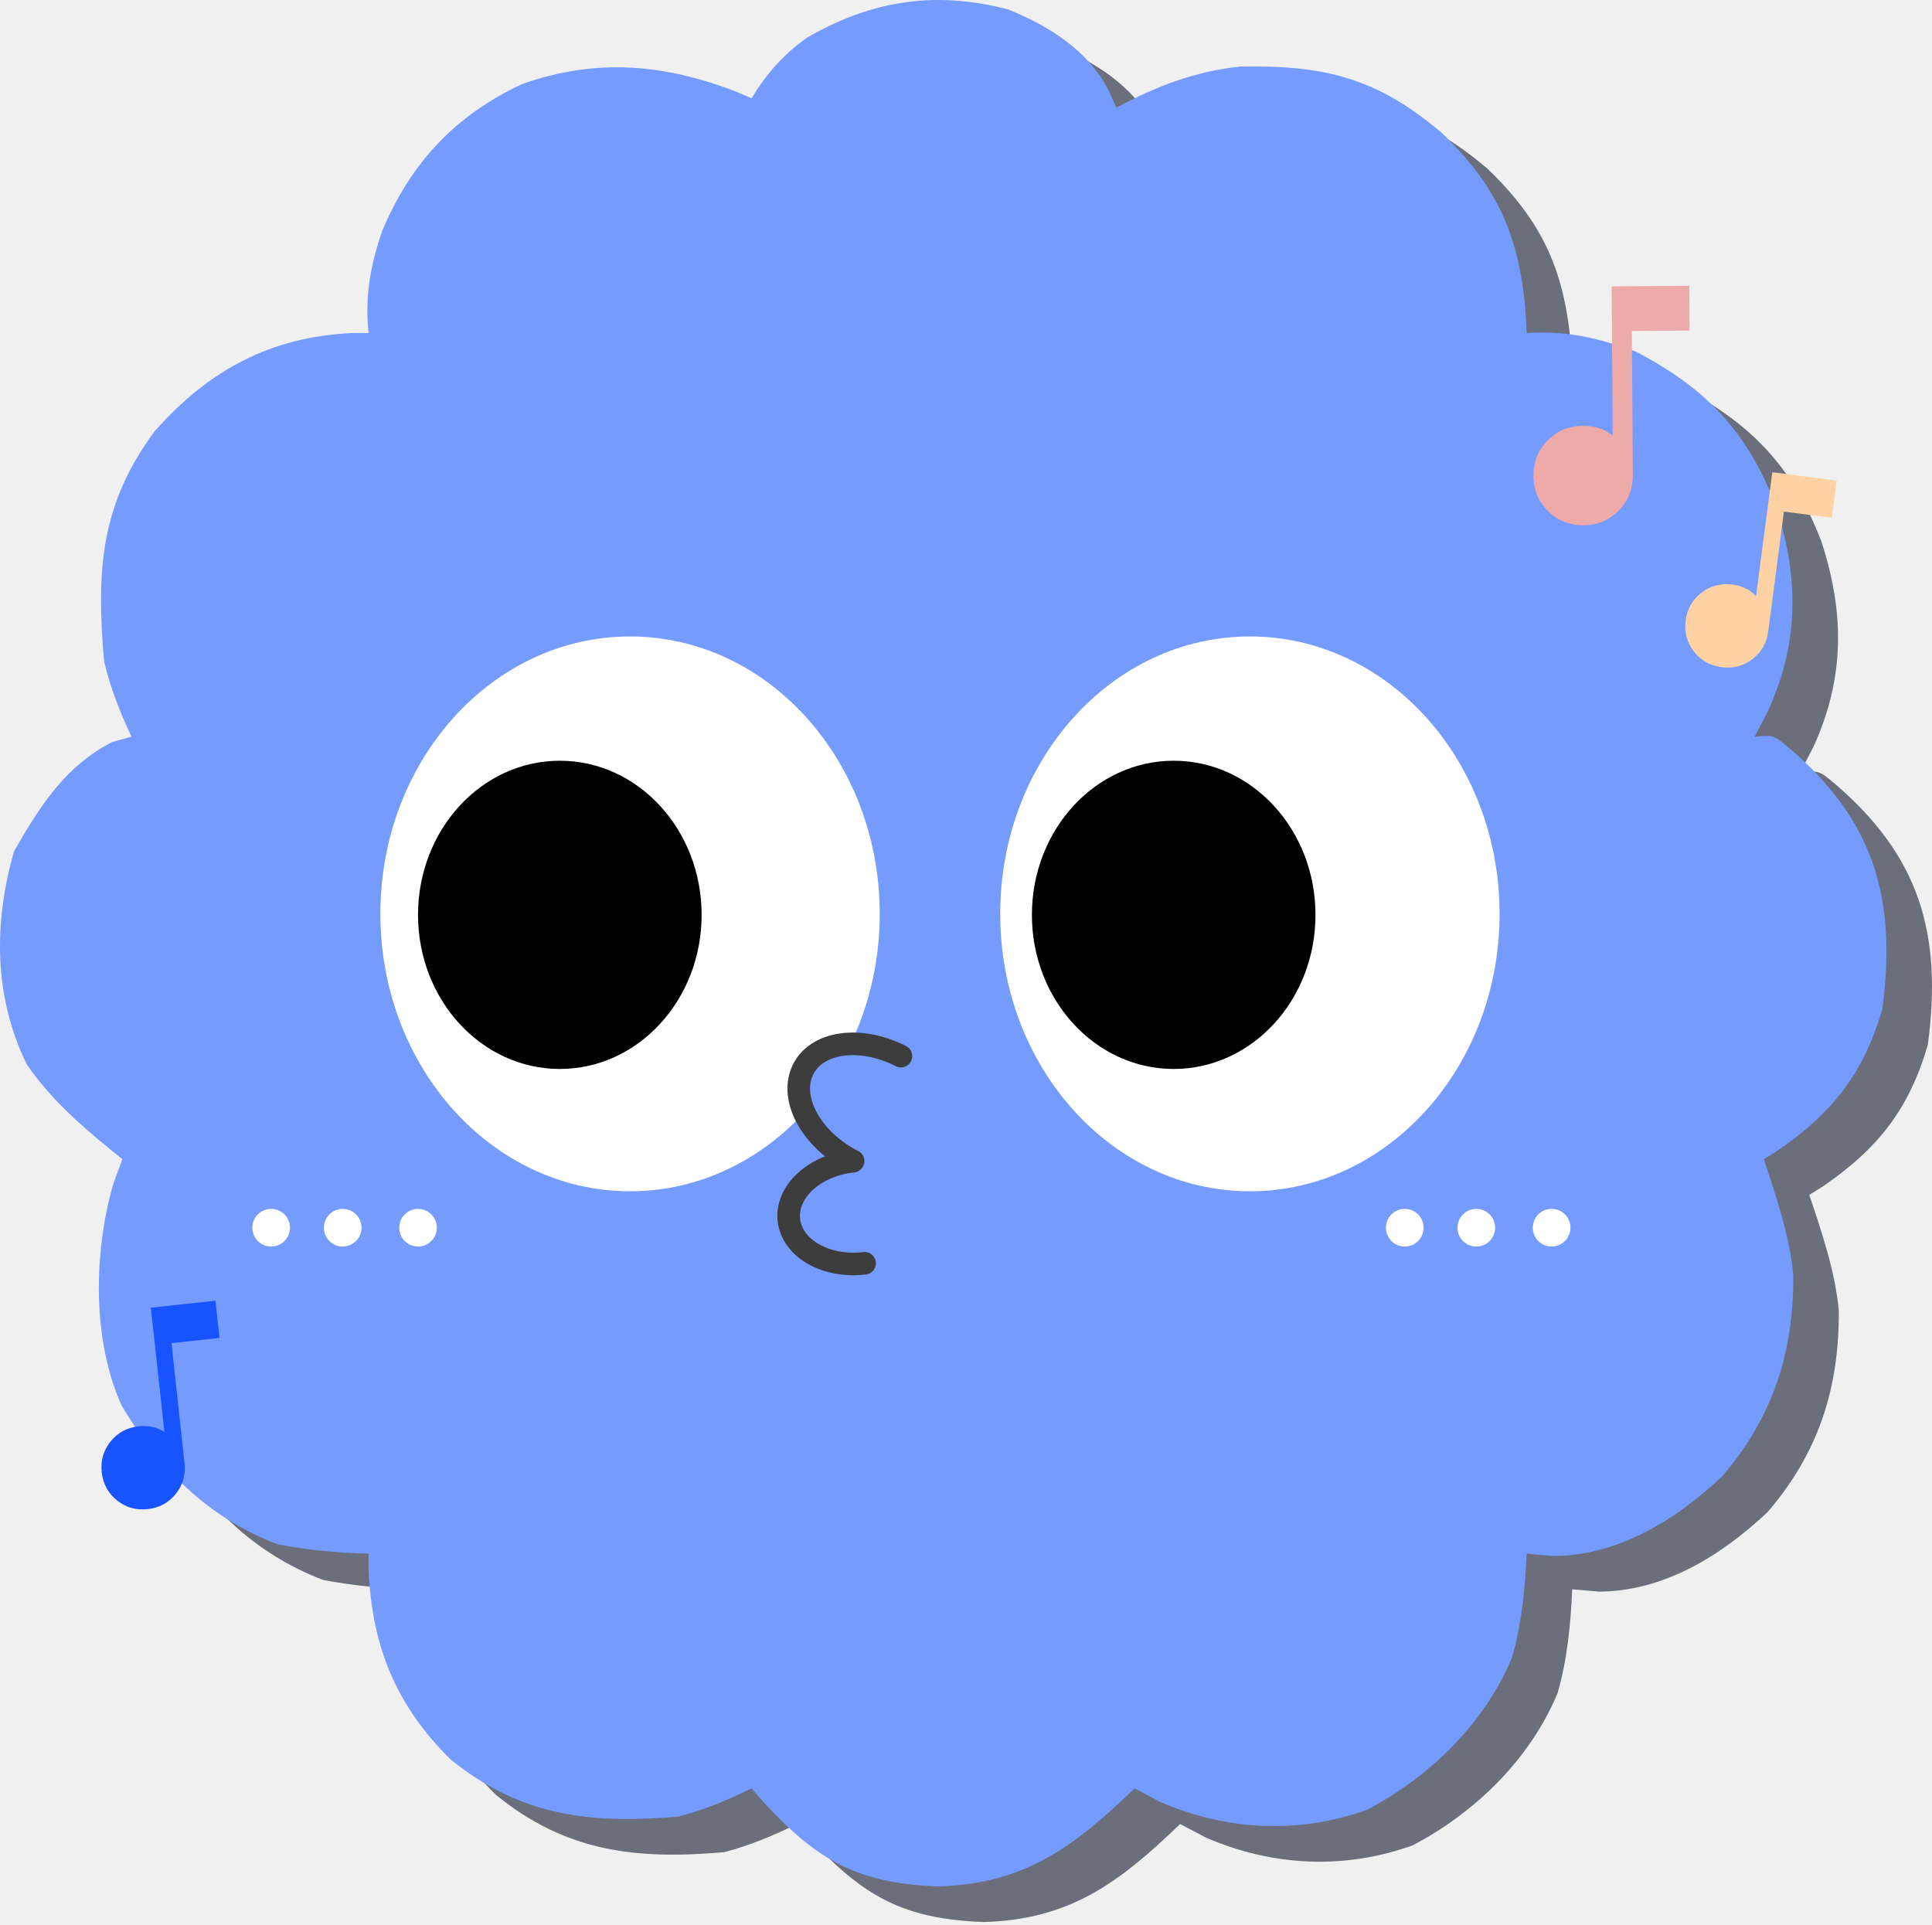
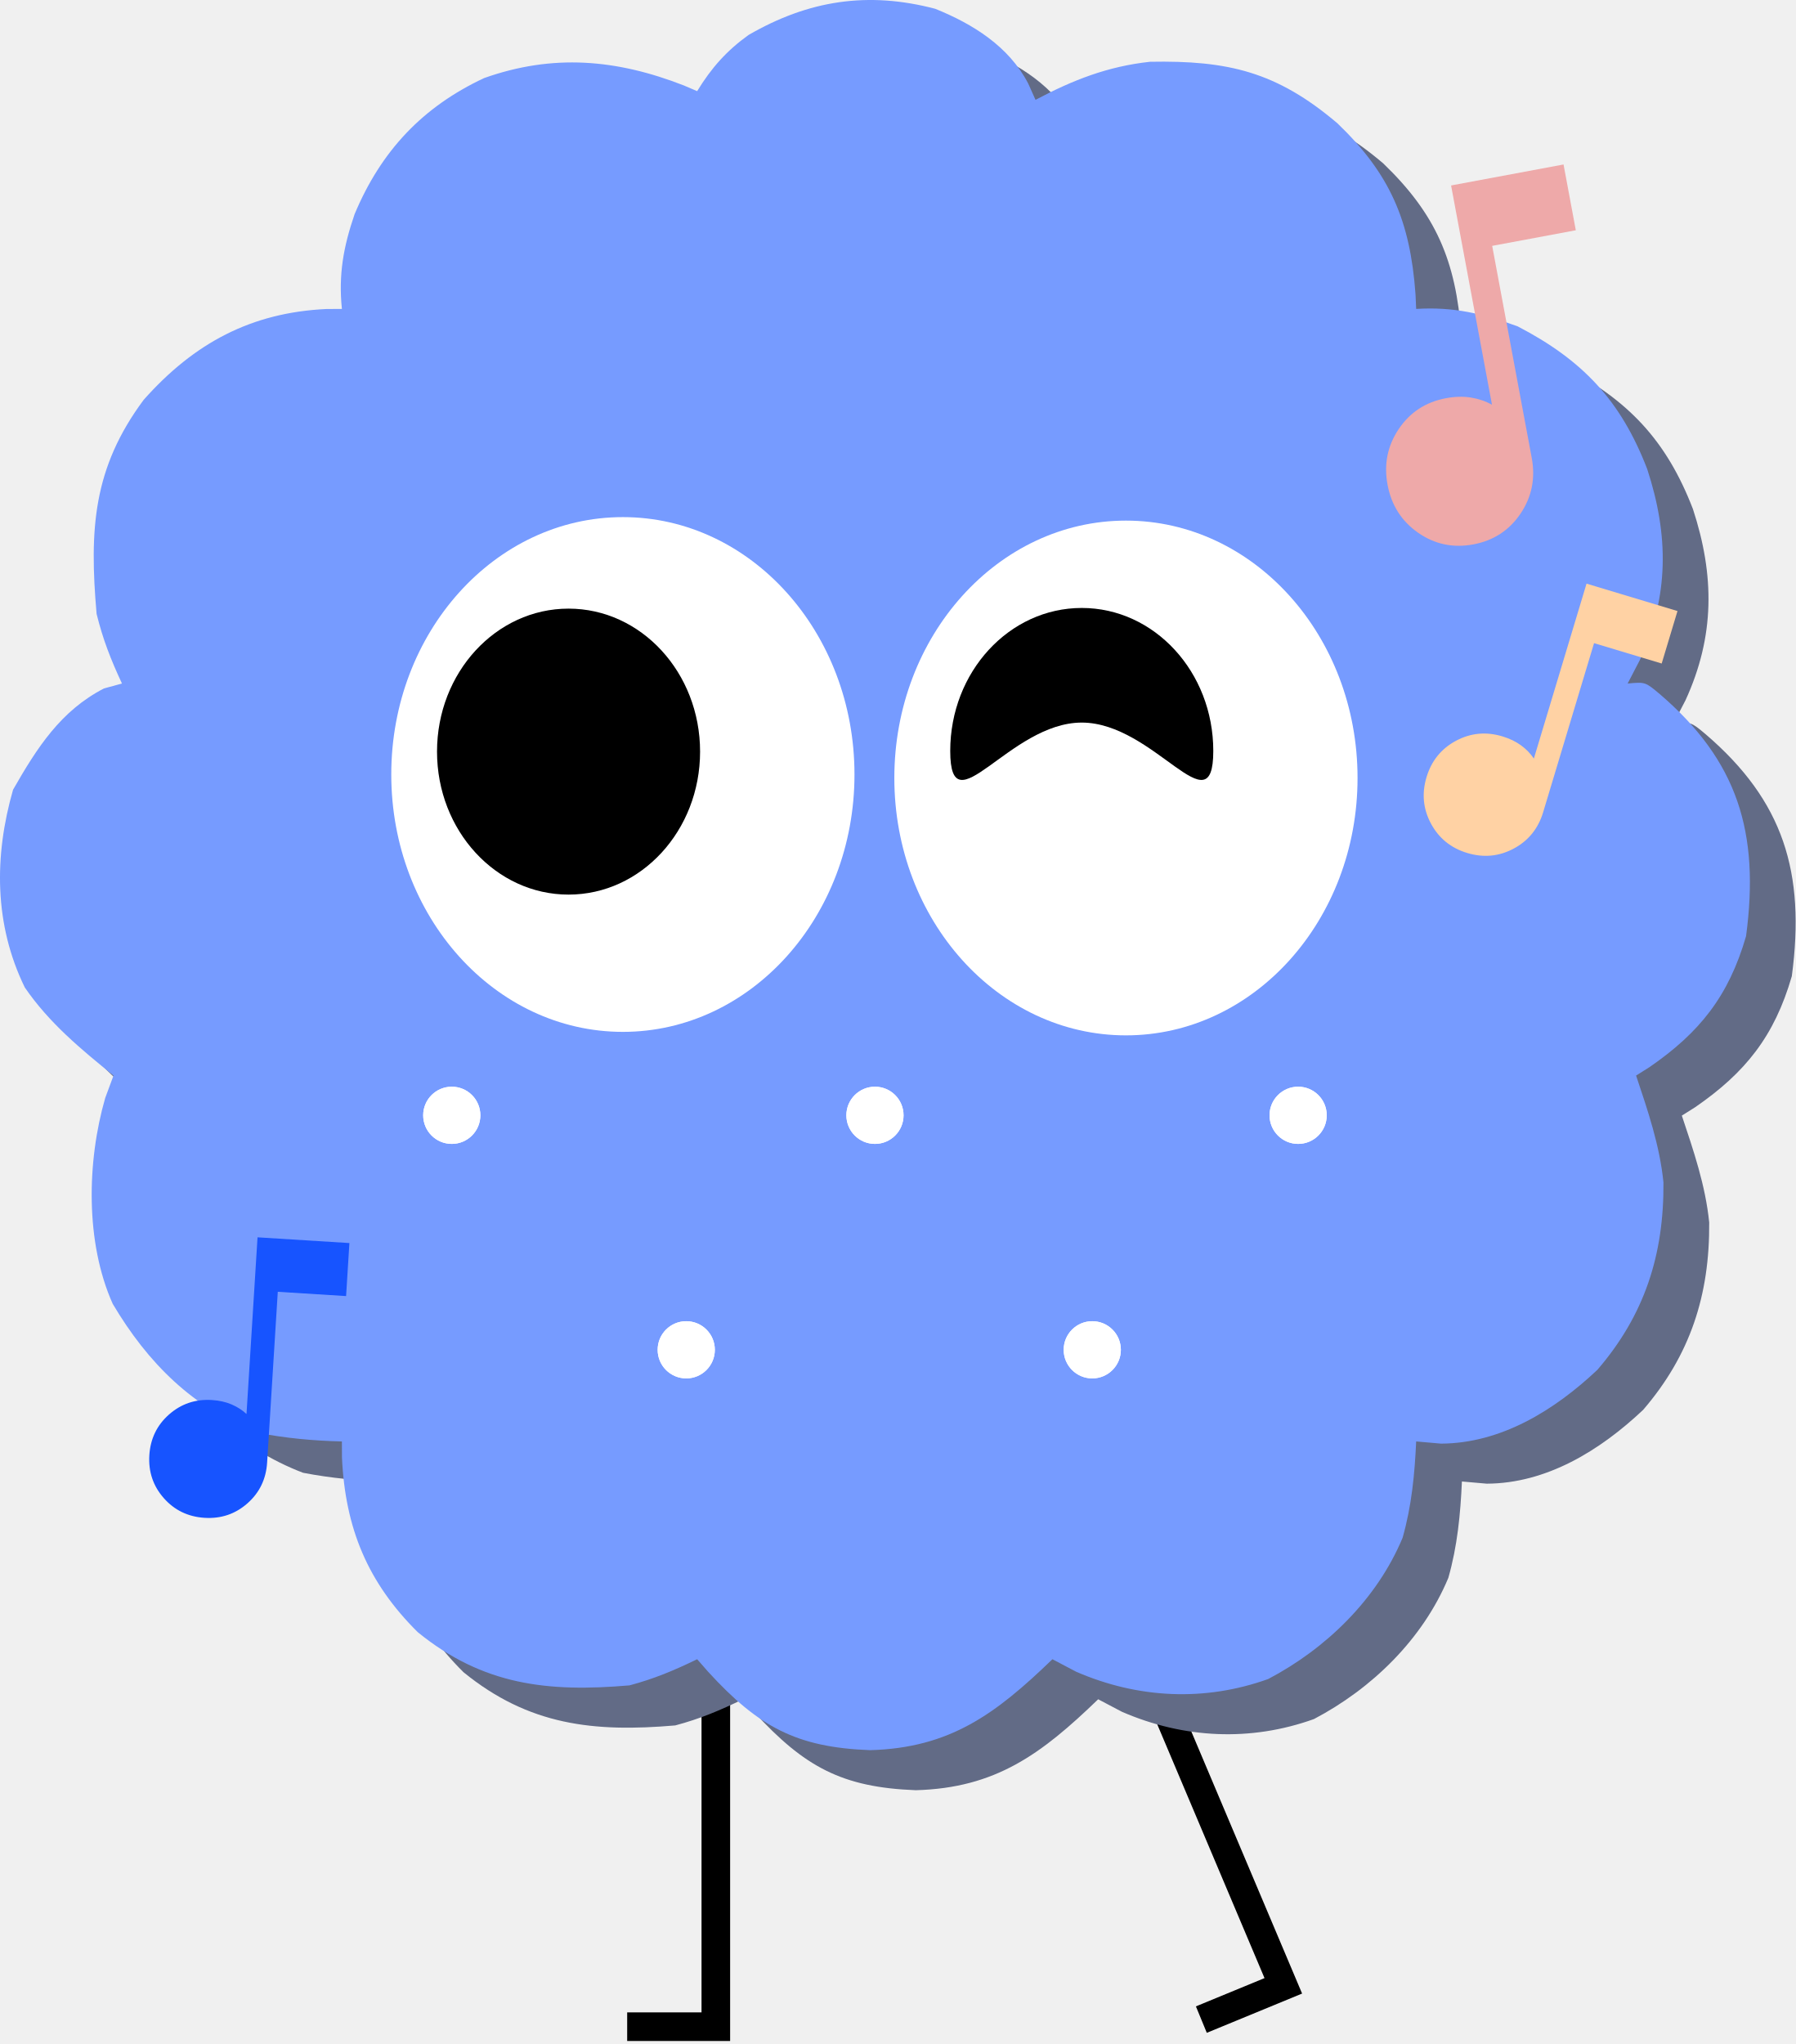
- <svg xmlns="http://www.w3.org/2000/svg" width="513" height="511" viewBox="0 0 513 511" fill="none">
-   <path d="M487.211 208.121C483.05 204.627 483.051 204.626 478 205.09C479.148 202.878 480.298 200.669 481.482 198.39C489.888 180.038 489.816 162.696 483.598 143.693C475.989 123.929 464.97 112.454 446.524 102.866C436.521 99.2 428.079 97.216 417.468 97.878C417.406 96.49 417.344 95.101 417.28 93.671C415.76 72.621 409.995 59.233 394.919 44.74C377.536 29.997 363.628 26.723 341.28 27.142C329.229 28.444 319.219 32.347 308.51 38.039C307.475 35.73 307.475 35.73 306.419 33.374C300.897 22.725 290.541 16.307 279.793 11.976C260.548 6.913 243.514 9.535 226.356 19.476C220.091 23.98 215.718 28.893 211.655 35.547C210.392 35.007 209.128 34.466 207.825 33.91C188.552 26.402 170.372 24.805 150.67 31.806C133.14 40.014 121.204 52.574 113.596 70.763C110.427 80.038 108.951 87.969 109.964 97.878C107.762 97.888 107.761 97.888 105.517 97.897C84.081 98.916 67.715 107.571 53.215 123.903C38.734 143.418 37.637 160.895 39.745 185.144C41.542 192.452 43.827 198.262 47.009 205.09C45.312 205.553 43.615 206.017 41.865 206.493C29.514 212.853 22.722 223.421 15.834 235.479C10.37 254.546 10.415 274.093 19.194 292.074C26.089 302.155 35.224 309.726 44.589 317.289C43.413 320.461 43.412 320.461 42.213 323.697C36.954 341.915 36.492 365.032 44.352 382.611C54.436 399.647 67.413 412.51 85.749 419.514C93.835 421.072 101.745 421.815 109.964 422.008C109.969 423.519 109.977 425.029 109.983 426.586C110.89 446.83 117.359 462.409 131.669 476.588C150.358 491.806 168.954 493.834 192.287 491.821C199.324 489.951 205.049 487.541 211.655 484.339C212.684 485.513 213.712 486.686 214.77 487.896C229.238 503.711 240.073 509.564 261.144 510.364C283.997 509.744 297.092 500.036 313.35 484.339C315.598 485.523 317.845 486.705 320.16 487.925C337.854 495.602 356.982 496.523 375.122 489.998C391.61 481.336 406.216 467.249 413.581 449.59C416.165 440.526 417.045 431.419 417.468 422.008C419.815 422.214 422.161 422.42 424.579 422.631C441.694 422.561 457.005 413.15 469.355 401.497C482.816 385.843 488.407 368.658 488.253 347.88C487.19 337.283 483.775 327.323 480.42 317.289C481.678 316.498 482.938 315.708 484.234 314.892C498.594 304.999 506.924 294.582 511.899 277.396C515.856 247.683 509.488 227.207 487.211 208.121Z" fill="#6B6F7C" />
-   <path d="M475.115 198.66C470.954 195.166 470.955 195.166 465.904 195.629C467.053 193.417 468.202 191.208 469.386 188.929C477.792 170.577 477.721 153.235 471.502 134.232C463.894 114.468 452.875 102.993 434.428 93.405C424.425 89.739 415.983 87.755 405.373 88.417C405.31 87.029 405.248 85.641 405.184 84.21C403.665 63.16 397.899 49.772 382.823 35.279C365.44 20.537 351.532 17.262 329.185 17.681C317.134 18.983 307.123 22.886 296.414 28.578C295.379 26.269 295.379 26.269 294.323 23.913C288.802 13.264 278.445 6.846 267.697 2.515C248.452 -2.548 231.419 0.074 214.26 10.015C207.996 14.519 203.623 19.432 199.56 26.086C198.296 25.546 197.033 25.005 195.73 24.449C176.456 16.941 158.276 15.344 138.574 22.345C121.044 30.552 109.109 43.113 101.5 61.302C98.331 70.578 96.855 78.508 97.868 88.417C95.667 88.427 95.665 88.427 93.421 88.437C71.985 89.455 55.619 98.11 41.119 114.442C26.639 133.957 25.541 151.434 27.649 175.683C29.447 182.991 31.731 188.801 34.913 195.629C33.216 196.092 31.519 196.556 29.769 197.032C17.419 203.392 10.626 213.96 3.738 226.018C-1.726 245.085 -1.681 264.632 7.098 282.613C13.993 292.694 23.128 300.265 32.493 307.828C31.318 311 31.316 311 30.118 314.236C24.858 332.454 24.396 355.571 32.257 373.15C42.34 390.186 55.318 403.049 73.653 410.053C81.74 411.611 89.649 412.354 97.868 412.547C97.873 414.058 97.881 415.568 97.888 417.125C98.794 437.369 105.264 452.948 119.574 467.127C138.263 482.346 156.859 484.373 180.191 482.36C187.229 480.49 192.953 478.08 199.56 474.878C200.588 476.052 201.616 477.226 202.674 478.435C217.143 494.25 227.978 500.103 249.048 500.903C271.902 500.283 284.996 490.575 301.255 474.878C303.502 476.062 305.75 477.244 308.064 478.464C325.758 486.141 344.886 487.062 363.026 480.537C379.514 471.875 394.12 457.788 401.485 440.129C404.069 431.065 404.949 421.958 405.373 412.547C407.72 412.753 410.065 412.959 412.483 413.17C429.598 413.1 444.909 403.689 457.259 392.036C470.72 376.382 476.312 359.197 476.157 338.42C475.095 327.822 471.679 317.862 468.324 307.828C469.582 307.037 470.843 306.247 472.139 305.431C486.498 295.538 494.828 285.122 499.803 267.935C503.761 238.222 497.392 217.746 475.115 198.66Z" fill="#769BFF" />
-   <path d="M167.296 316.324C203.91 316.324 233.592 283.345 233.592 242.662C233.592 201.98 203.91 169 167.296 169C130.682 169 101 201.98 101 242.662C101 283.345 130.682 316.324 167.296 316.324Z" fill="white" />
-   <path d="M331.882 316.324C368.496 316.324 398.178 283.345 398.178 242.662C398.178 201.98 368.496 169 331.882 169C295.268 169 265.586 201.98 265.586 242.662C265.586 283.345 295.268 316.324 331.882 316.324Z" fill="white" />
-   <path d="M148.65 283.847C169.443 283.847 186.299 265.525 186.299 242.923C186.299 220.322 169.443 202 148.65 202C127.856 202 111 220.322 111 242.923C111 265.525 127.856 283.847 148.65 283.847Z" fill="black" />
-   <path d="M311.65 283.847C332.443 283.847 349.299 265.525 349.299 242.923C349.299 220.322 332.443 202 311.65 202C290.856 202 274 220.322 274 242.923C274 265.525 290.856 283.847 311.65 283.847Z" fill="black" />
-   <path d="M373 331C375.761 331 378 328.761 378 326C378 323.239 375.761 321 373 321C370.239 321 368 323.239 368 326C368 328.761 370.239 331 373 331Z" fill="white" />
-   <path d="M392 331C394.761 331 397 328.761 397 326C397 323.239 394.761 321 392 321C389.239 321 387 323.239 387 326C387 328.761 389.239 331 392 331Z" fill="white" />
-   <path d="M412 331C414.761 331 417 328.761 417 326C417 323.239 414.761 321 412 321C409.239 321 407 323.239 407 326C407 328.761 409.239 331 412 331Z" fill="white" />
-   <path d="M72 331C74.761 331 77 328.761 77 326C77 323.239 74.761 321 72 321C69.239 321 67 323.239 67 326C67 328.761 69.239 331 72 331Z" fill="white" />
-   <path d="M91 331C93.761 331 96 328.761 96 326C96 323.239 93.761 321 91 321C88.239 321 86 323.239 86 326C86 328.761 88.239 331 91 331Z" fill="white" />
-   <path d="M111 331C113.761 331 116 328.761 116 326C116 323.239 113.761 321 111 321C108.239 321 106 323.239 106 326C106 328.761 108.239 331 111 331Z" fill="white" />
-   <mask id="mask0_1582_1114" style="mask-type:alpha" maskUnits="userSpaceOnUse" x="385" y="65" width="86" height="86">
-     <rect x="385.742" y="66.324" width="84.519" height="84.519" transform="rotate(-0.395884 385.742 66.3242)" fill="#D9D9D9" />
+ <svg xmlns="http://www.w3.org/2000/svg" width="514" height="585" viewBox="0 0 514 585" fill="none">
+   <path fill-rule="evenodd" clip-rule="evenodd" d="M361.964 566.142L342.324 574.232L345.441 581.801L372.719 570.563L301.944 403.156L294.405 406.343L361.964 566.142Z" fill="black" />
+   <path fill-rule="evenodd" clip-rule="evenodd" d="M200.811 575.952H179.528V584.136H208.996V426.172H200.811V575.952Z" fill="black" />
+   <path d="M488.211 210.121C484.05 206.627 484.051 206.626 479 207.09C480.148 204.878 481.298 202.669 482.482 200.39C490.888 182.038 490.816 164.696 484.598 145.693C476.989 125.929 465.97 114.454 447.524 104.866C437.521 101.2 429.079 99.216 418.468 99.878C418.406 98.49 418.344 97.101 418.28 95.671C416.76 74.621 410.995 61.233 395.919 46.74C378.536 31.997 364.628 28.723 342.28 29.142C330.229 30.444 320.219 34.347 309.51 40.039C308.475 37.73 308.475 37.73 307.419 35.374C301.897 24.725 291.541 18.307 280.793 13.976C261.548 8.913 244.514 11.535 227.356 21.476C221.091 25.98 216.718 30.893 212.655 37.547C211.392 37.007 210.128 36.466 208.825 35.91C189.552 28.402 171.372 26.805 151.67 33.806C134.14 42.014 122.204 54.574 114.596 72.763C111.427 82.038 109.951 89.969 110.964 99.878C108.762 99.888 108.761 99.888 106.517 99.897C85.081 100.916 68.715 109.571 54.215 125.903C39.734 145.418 38.637 162.895 40.745 187.144C42.542 194.452 44.827 200.262 48.009 207.09C46.312 207.553 44.615 208.017 42.865 208.493C30.514 214.853 23.722 225.421 16.834 237.479C11.37 256.546 11.415 276.093 20.194 294.074C27.089 304.155 36.224 311.726 45.589 319.289C44.413 322.461 44.412 322.461 43.213 325.697C37.954 343.915 37.492 367.032 45.352 384.611C55.436 401.647 68.413 414.51 86.749 421.514C94.835 423.072 102.745 423.815 110.964 424.008C110.969 425.519 110.977 427.029 110.983 428.586C111.89 448.83 118.359 464.409 132.669 478.588C151.358 493.806 169.954 495.834 193.287 493.821C200.324 491.951 206.049 489.541 212.655 486.339C213.683 487.513 214.712 488.686 215.77 489.896C230.238 505.711 241.073 511.564 262.144 512.364C284.997 511.744 298.092 502.036 314.35 486.339C316.598 487.523 318.845 488.705 321.16 489.925C338.854 497.602 357.982 498.523 376.122 491.998C392.61 483.336 407.216 469.249 414.581 451.59C417.165 442.526 418.045 433.419 418.468 424.008C420.815 424.214 423.161 424.42 425.579 424.631C442.694 424.561 458.005 415.15 470.355 403.497C483.816 387.843 489.407 370.658 489.253 349.88C488.19 339.283 484.775 329.323 481.42 319.289C482.678 318.498 483.938 317.708 485.234 316.892C499.594 306.999 507.924 296.582 512.899 279.396C516.856 249.683 510.488 229.207 488.211 210.121Z" fill="#626B86" />
+   <path d="M475.115 198.66C470.954 195.166 470.955 195.166 465.904 195.629C467.053 193.417 468.202 191.208 469.386 188.929C477.792 170.577 477.721 153.235 471.502 134.232C463.894 114.468 452.875 102.993 434.428 93.405C424.425 89.739 415.983 87.755 405.373 88.417C405.31 87.029 405.248 85.641 405.184 84.21C403.665 63.16 397.899 49.772 382.823 35.279C365.44 20.537 351.532 17.262 329.185 17.681C317.134 18.983 307.123 22.886 296.414 28.578C295.379 26.269 295.379 26.269 294.323 23.913C288.802 13.264 278.445 6.846 267.697 2.515C248.452 -2.548 231.419 0.074 214.26 10.015C207.996 14.519 203.623 19.432 199.56 26.086C198.296 25.546 197.033 25.005 195.73 24.449C176.456 16.941 158.276 15.344 138.574 22.345C121.044 30.552 109.109 43.113 101.5 61.302C98.331 70.578 96.855 78.508 97.868 88.417C95.667 88.427 95.665 88.427 93.421 88.437C71.985 89.455 55.619 98.11 41.119 114.442C26.639 133.957 25.541 151.434 27.649 175.683C29.447 182.991 31.731 188.801 34.913 195.629C33.216 196.092 31.519 196.556 29.769 197.032C17.419 203.392 10.626 213.96 3.738 226.018C-1.726 245.085 -1.681 264.632 7.098 282.613C13.993 292.694 23.128 300.265 32.493 307.828C31.318 311 31.316 311 30.118 314.236C24.858 332.454 24.396 355.571 32.257 373.15C42.34 390.186 55.318 403.049 73.653 410.053C81.74 411.611 89.649 412.354 97.868 412.547C97.873 414.058 97.881 415.568 97.888 417.125C98.794 437.369 105.264 452.948 119.574 467.127C138.263 482.346 156.859 484.373 180.192 482.36C187.229 480.49 192.953 478.08 199.56 474.878C200.588 476.052 201.616 477.226 202.674 478.435C217.143 494.25 227.978 500.103 249.048 500.903C271.902 500.283 284.996 490.575 301.254 474.878C303.502 476.062 305.75 477.244 308.064 478.464C325.758 486.141 344.886 487.062 363.026 480.537C379.514 471.875 394.12 457.788 401.485 440.129C404.069 431.065 404.949 421.958 405.373 412.547C407.72 412.753 410.065 412.959 412.483 413.17C429.598 413.1 444.909 403.689 457.259 392.036C470.72 376.382 476.312 359.197 476.157 338.42C475.095 327.822 471.679 317.862 468.324 307.828C469.582 307.037 470.843 306.247 472.139 305.431C486.498 295.538 494.828 285.122 499.803 267.935C503.761 238.222 497.392 217.746 475.115 198.66Z" fill="#769BFF" />
+   <path d="M178.296 295.324C214.91 295.324 244.592 262.345 244.592 221.662C244.592 180.98 214.91 148 178.296 148C141.682 148 112 180.98 112 221.662C112 262.345 141.682 295.324 178.296 295.324Z" fill="white" />
+   <path d="M322.296 296.324C358.91 296.324 388.592 263.345 388.592 222.662C388.592 181.98 358.91 149 322.296 149C285.682 149 256 181.98 256 222.662C256 263.345 285.682 296.324 322.296 296.324Z" fill="white" />
+   <path d="M309.65 206.805C330.443 206.805 347.299 237.525 347.299 214.923C347.299 192.322 330.443 174 309.65 174C288.856 174 272 192.322 272 214.923C272 237.525 288.856 206.805 309.65 206.805Z" fill="black" />
+   <path d="M162.745 256.038C183.539 256.038 200.395 237.716 200.395 215.115C200.395 192.513 183.539 174.191 162.745 174.191C141.952 174.191 125.096 192.513 125.096 215.115C125.096 237.716 141.952 256.038 162.745 256.038Z" fill="black" />
+   <path d="M129.319 327.389C133.84 327.389 137.504 323.724 137.504 319.204C137.504 314.684 133.84 311.02 129.319 311.02C124.799 311.02 121.135 314.684 121.135 319.204C121.135 323.724 124.799 327.389 129.319 327.389Z" fill="white" />
+   <path d="M250.452 327.389C254.973 327.389 258.637 323.724 258.637 319.204C258.637 314.684 254.973 311.02 250.452 311.02C245.932 311.02 242.268 314.684 242.268 319.204C242.268 323.724 245.932 327.389 250.452 327.389Z" fill="white" />
+   <path d="M371.587 327.389C376.107 327.389 379.772 323.724 379.772 319.204C379.772 314.684 376.107 311.02 371.587 311.02C367.067 311.02 363.402 314.684 363.402 319.204C363.402 323.724 367.067 327.389 371.587 327.389Z" fill="white" />
+   <path d="M196.435 394.502C200.955 394.502 204.619 390.838 204.619 386.317C204.619 381.797 200.955 378.133 196.435 378.133C191.914 378.133 188.25 381.797 188.25 386.317C188.25 390.838 191.914 394.502 196.435 394.502Z" fill="white" />
+   <path d="M312.657 394.502C317.178 394.502 320.842 390.838 320.842 386.317C320.842 381.797 317.178 378.133 312.657 378.133C308.137 378.133 304.473 381.797 304.473 386.317C304.473 390.838 308.137 394.502 312.657 394.502Z" fill="white" />
+   <path d="M129.319 327.389C133.84 327.389 137.504 323.724 137.504 319.204C137.504 314.684 133.84 311.02 129.319 311.02C124.799 311.02 121.135 314.684 121.135 319.204C121.135 323.724 124.799 327.389 129.319 327.389Z" fill="white" />
+   <path d="M250.452 327.389C254.973 327.389 258.637 323.724 258.637 319.204C258.637 314.684 254.973 311.02 250.452 311.02C245.932 311.02 242.268 314.684 242.268 319.204C242.268 323.724 245.932 327.389 250.452 327.389Z" fill="white" />
+   <path d="M371.587 327.389C376.107 327.389 379.772 323.724 379.772 319.204C379.772 314.684 376.107 311.02 371.587 311.02C367.067 311.02 363.402 314.684 363.402 319.204C363.402 323.724 367.067 327.389 371.587 327.389Z" fill="white" />
+   <path d="M196.435 394.502C200.955 394.502 204.619 390.838 204.619 386.317C204.619 381.797 200.955 378.133 196.435 378.133C191.914 378.133 188.25 381.797 188.25 386.317C188.25 390.838 191.914 394.502 196.435 394.502Z" fill="white" />
+   <path d="M312.657 394.502C317.178 394.502 320.842 390.838 320.842 386.317C320.842 381.797 317.178 378.133 312.657 378.133C308.137 378.133 304.473 381.797 304.473 386.317C304.473 390.838 308.137 394.502 312.657 394.502Z" fill="white" />
+   <mask id="mask0_1591_1143" style="mask-type:alpha" maskUnits="userSpaceOnUse" x="346" y="24" width="158" height="160">
+     <rect x="346.581" y="49.516" width="134.34" height="136.204" transform="rotate(-10.5676 346.581 49.5156)" fill="#D9D9D9" />
  </mask>
-   <g mask="url(#mask0_1582_1114)">
-     <path d="M420.455 139.477C416.758 139.502 413.624 138.247 411.053 135.712C408.482 133.176 407.184 130.06 407.158 126.362C407.133 122.664 408.388 119.53 410.923 116.959C413.459 114.389 416.575 113.09 420.273 113.065C421.916 113.053 423.4 113.278 424.724 113.738C426.048 114.199 427.211 114.836 428.215 115.651L427.941 76.034L448.542 75.891L448.624 87.777L433.305 87.882L433.57 126.179C433.596 129.877 432.341 133.011 429.805 135.582C427.27 138.153 424.153 139.451 420.455 139.477Z" fill="#EEA9A9" />
+   <g mask="url(#mask0_1591_1143)">
+     <path d="M421.721 155.809C415.943 156.887 410.682 155.776 405.938 152.475C401.194 149.175 398.276 144.596 397.183 138.738C396.09 132.88 397.161 127.557 400.396 122.768C403.631 117.979 408.137 115.045 413.915 113.967C416.482 113.488 418.867 113.428 421.07 113.787C423.272 114.146 425.274 114.831 427.076 115.842L415.367 53.079L447.557 47.074L451.07 65.902L427.133 70.368L438.452 131.039C439.545 136.897 438.474 142.22 435.239 147.009C432.005 151.798 427.498 154.731 421.721 155.809Z" fill="#EEA9A9" />
  </g>
-   <mask id="mask1_1582_1114" style="mask-type:alpha" maskUnits="userSpaceOnUse" x="427" y="112" width="80" height="80">
-     <rect x="436.7" y="112.508" width="70.773" height="70.773" transform="rotate(7.46139 436.7 112.508)" fill="#D9D9D9" />
+   <mask id="mask1_1591_1143" style="mask-type:alpha" maskUnits="userSpaceOnUse" x="372" y="143" width="139" height="139">
+     <rect x="404.163" y="143" width="111.545" height="111.545" transform="rotate(16.7586 404.163 143)" fill="#D9D9D9" />
  </mask>
-   <g mask="url(#mask1_1582_1114)">
-     <path d="M457.121 177.16C454.051 176.758 451.594 175.358 449.752 172.961C447.91 170.563 447.19 167.829 447.592 164.759C447.994 161.689 449.394 159.233 451.791 157.391C454.189 155.549 456.923 154.829 459.993 155.231C461.357 155.409 462.562 155.766 463.607 156.299C464.653 156.832 465.545 157.495 466.284 158.285L470.592 125.391L487.697 127.632L486.405 137.5L473.686 135.834L469.521 167.631C469.119 170.701 467.719 173.158 465.322 175C462.925 176.842 460.191 177.562 457.121 177.16Z" fill="#FFD2A4" />
+   <g mask="url(#mask1_1591_1143)">
+     <path d="M420.004 244.131C415.331 242.724 411.867 239.921 409.613 235.723C407.358 231.525 406.934 227.09 408.341 222.417C409.748 217.744 412.551 214.28 416.749 212.025C420.947 209.77 425.382 209.346 430.055 210.754C432.132 211.379 433.915 212.24 435.405 213.336C436.896 214.431 438.115 215.688 439.063 217.107L454.139 167.041L480.174 174.88L475.651 189.9L456.292 184.071L441.718 232.468C440.311 237.14 437.508 240.604 433.31 242.859C429.112 245.114 424.677 245.538 420.004 244.131Z" fill="#FFD2A4" />
  </g>
-   <mask id="mask2_1582_1114" style="mask-type:alpha" maskUnits="userSpaceOnUse" x="4" y="335" width="79" height="79">
-     <rect x="4.083" y="342.73" width="70.773" height="70.773" transform="rotate(-6.20325 4.08301 342.73)" fill="#D9D9D9" />
+   <mask id="mask2_1591_1143" style="mask-type:alpha" maskUnits="userSpaceOnUse" x="14" y="338" width="115" height="115">
+     <rect x="20.739" y="338" width="108.093" height="108.093" transform="rotate(3.57467 20.7393 338)" fill="#D9D9D9" />
  </mask>
-   <g mask="url(#mask2_1582_1114)">
-     <path d="M39.2 400.726C36.122 401.061 33.404 400.281 31.048 398.387C28.691 396.492 27.346 394.006 27.011 390.928C26.677 387.85 27.457 385.132 29.351 382.776C31.245 380.419 33.732 379.074 36.81 378.739C38.178 378.591 39.433 378.652 40.575 378.923C41.717 379.195 42.74 379.627 43.645 380.221L40.06 347.24L57.21 345.376L58.286 355.271L45.533 356.657L48.998 388.538C49.333 391.616 48.553 394.333 46.659 396.69C44.764 399.046 42.278 400.392 39.2 400.726Z" fill="#1754FF" />
+   <g mask="url(#mask2_1591_1143)">
+     <path d="M58.551 434.406C53.831 434.111 49.944 432.233 46.888 428.77C43.833 425.308 42.453 421.216 42.747 416.497C43.042 411.777 44.921 407.889 48.383 404.834C51.846 401.778 55.937 400.398 60.657 400.693C62.755 400.824 64.628 401.242 66.276 401.947C67.924 402.651 69.352 403.568 70.561 404.696L73.72 354.126L100.016 355.769L99.068 370.94L79.515 369.718L76.461 418.603C76.166 423.323 74.287 427.21 70.825 430.266C67.362 433.321 63.271 434.701 58.551 434.406Z" fill="#1754FF" />
  </g>
-   <path d="M223.329 307.421C232.631 311.475 242.961 308.362 246.402 300.467C249.842 292.573 245.091 282.887 235.788 278.833C226.486 274.779 216.156 277.892 212.716 285.786C209.275 293.681 214.027 303.367 223.329 307.421Z" fill="#769BFF" />
-   <path d="M226.526 308.308C215.599 302.75 209.582 292.004 213.088 284.306C216.594 276.608 228.294 274.873 239.221 280.431" stroke="#3D3D3D" stroke-width="6" stroke-linecap="round" />
-   <path d="M229.568 335.443C219.434 336.667 210.446 331.6 209.491 324.125C208.537 316.65 215.977 309.597 226.111 308.373" stroke="#3D3D3D" stroke-width="6" stroke-linecap="round" />
+   <circle cx="159" cy="273" r="10" fill="white" />
</svg>
